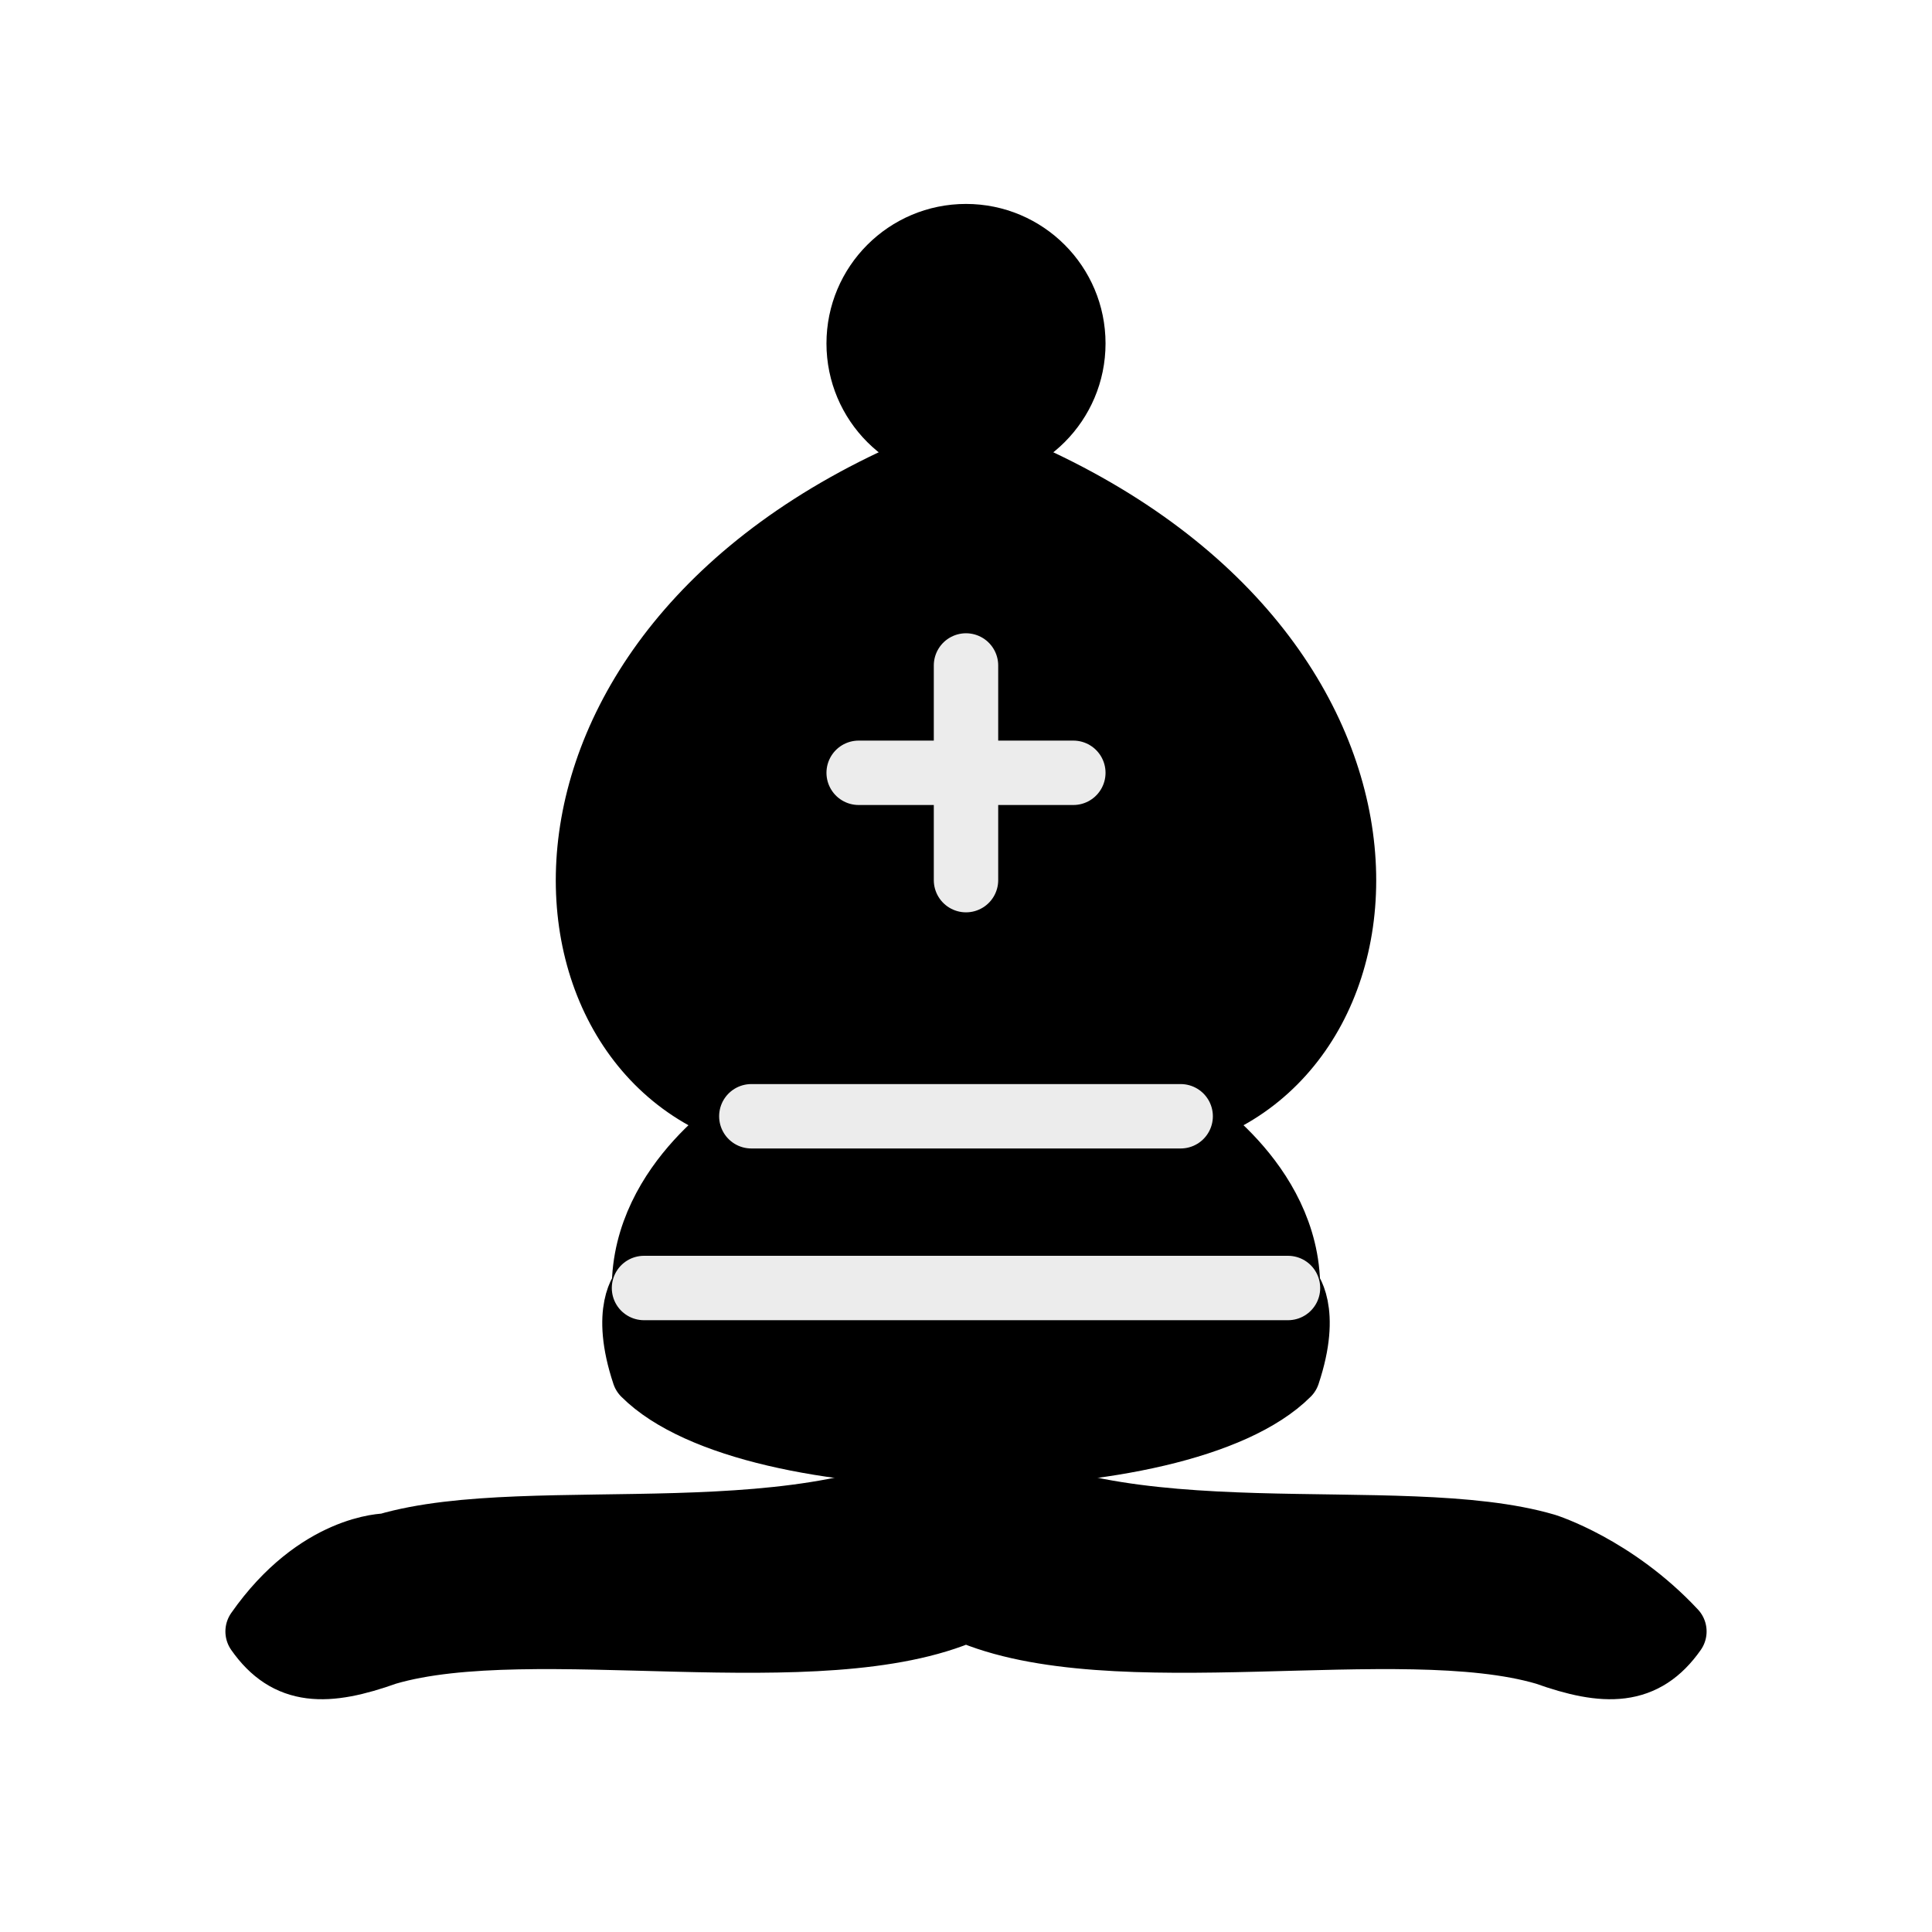
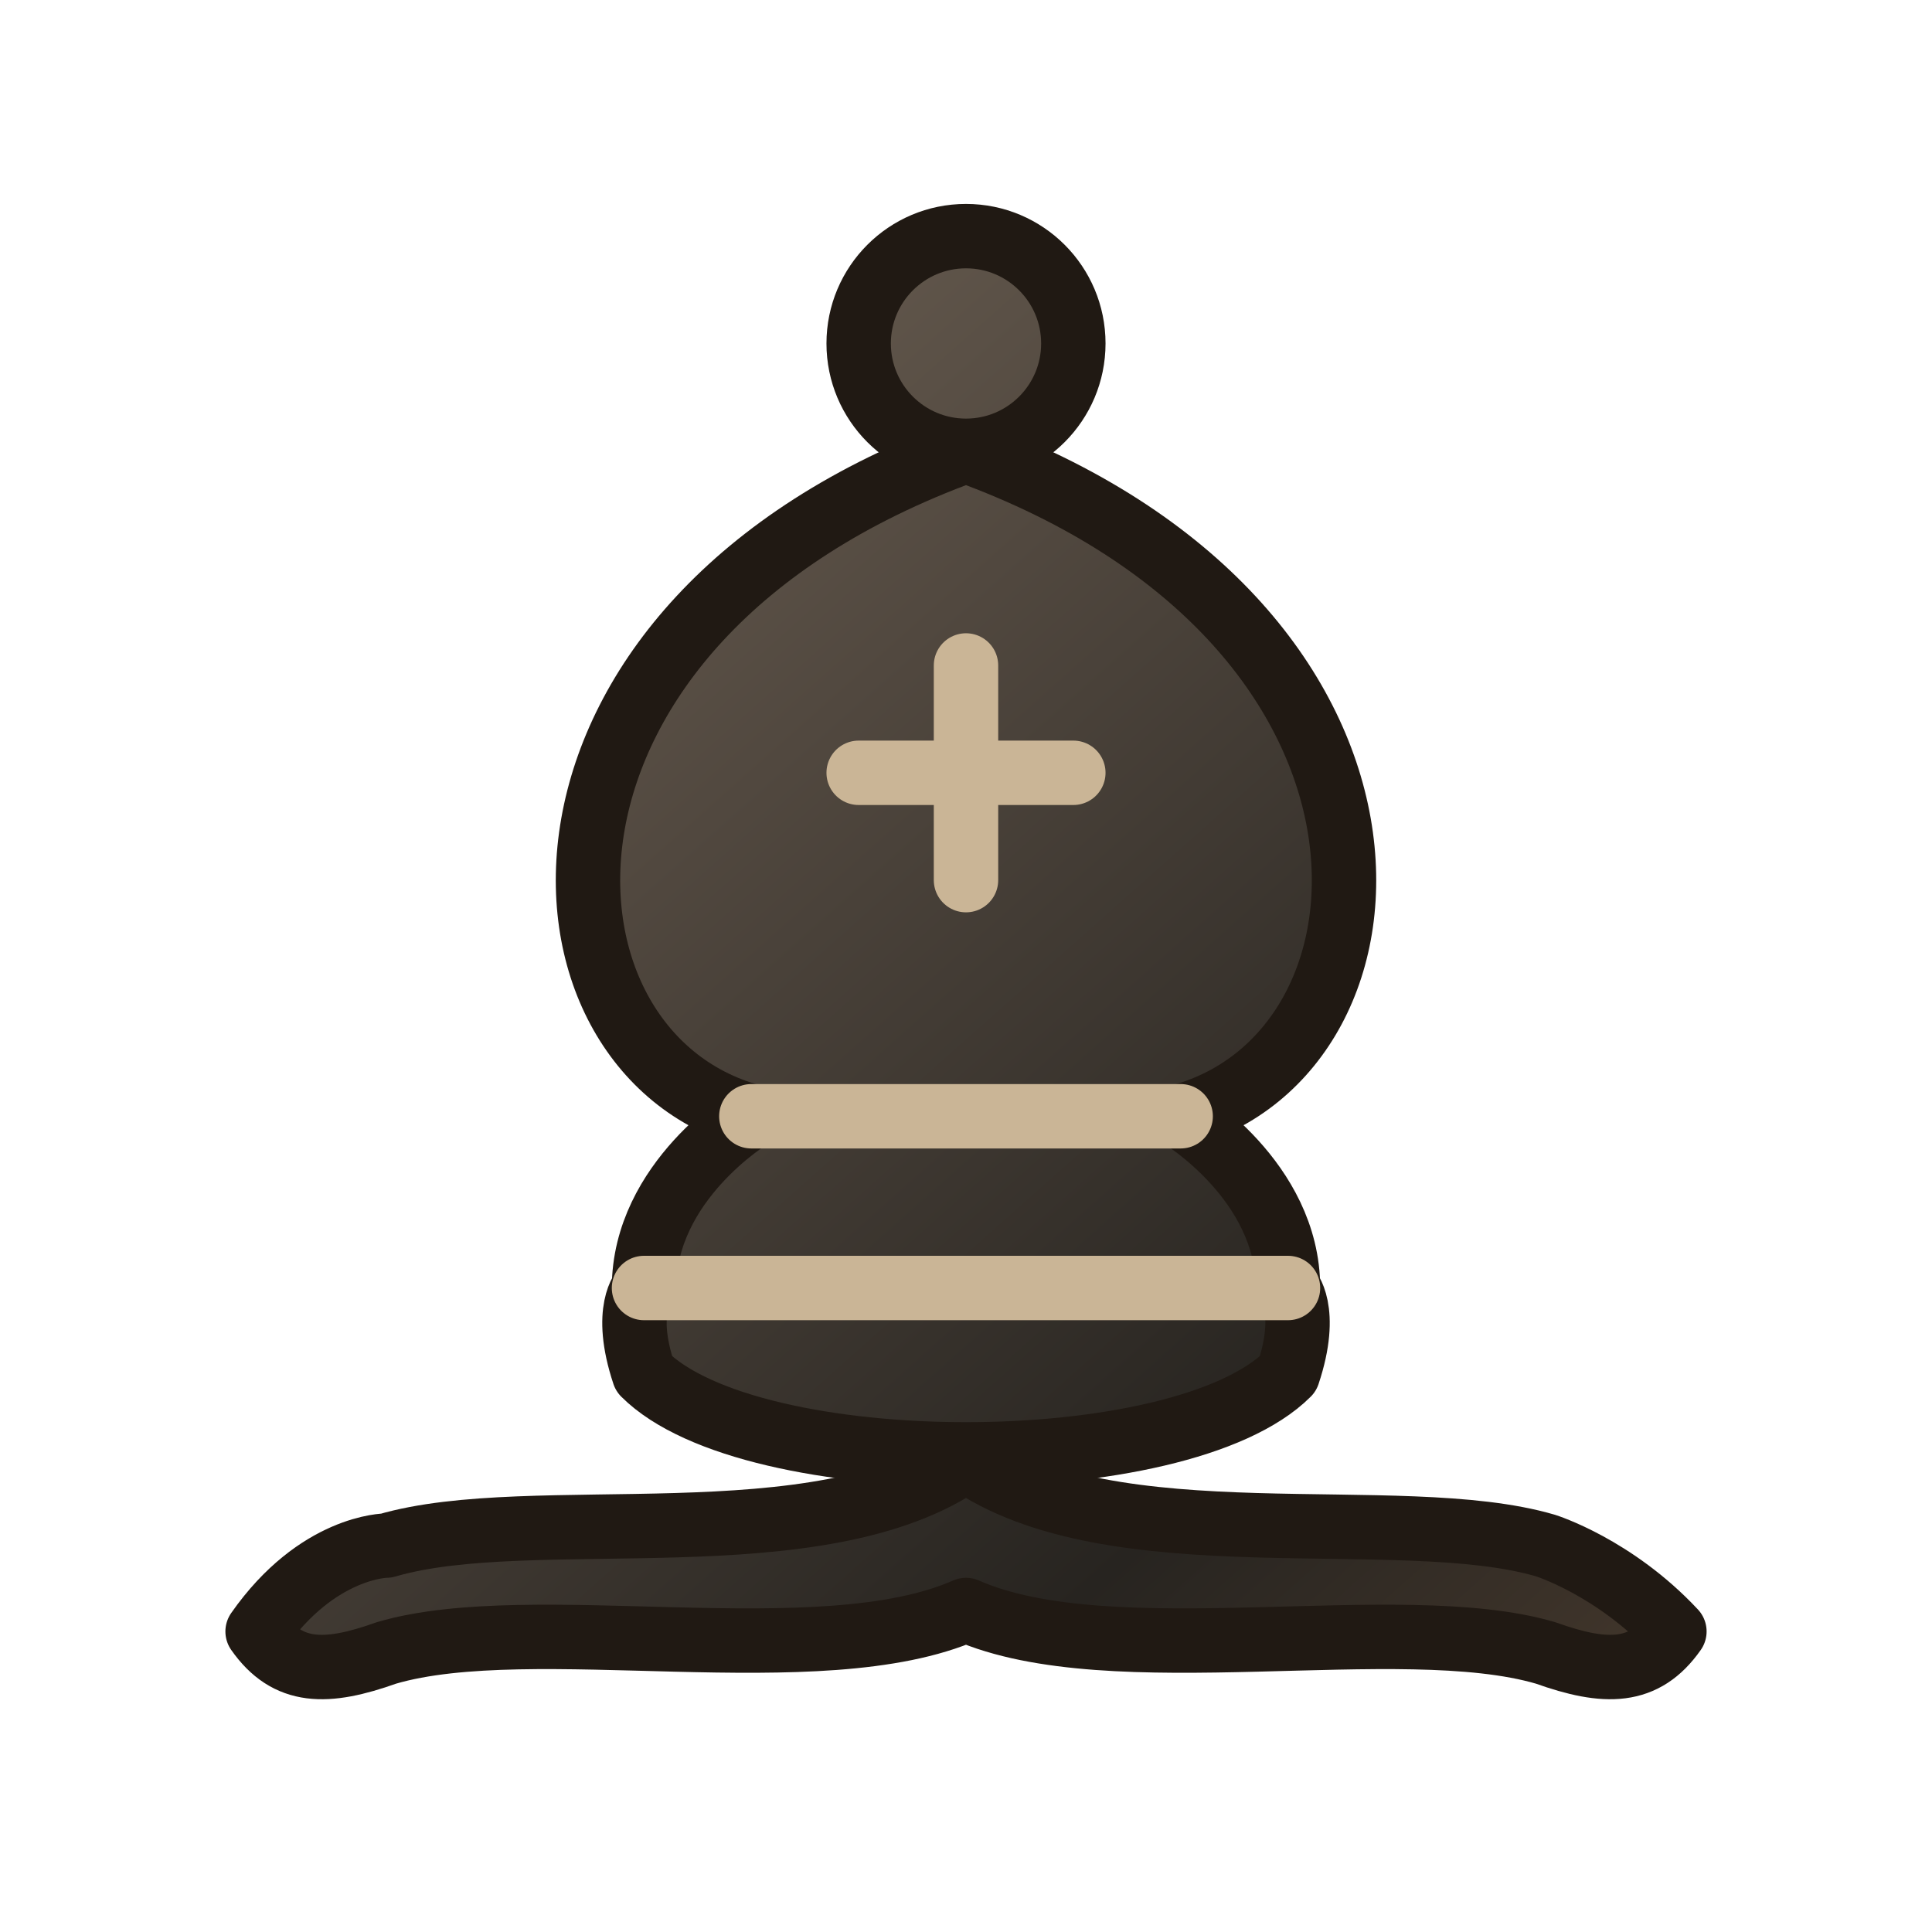
<svg xmlns="http://www.w3.org/2000/svg" style="color-scheme:light only" width="45" height="45" viewBox="0 0 45 45">
-   <g fill="none" fill-rule="evenodd" stroke="#000" stroke-linecap="round" stroke-linejoin="round" stroke-width="1.5">
-     <g fill="#000" stroke-linecap="butt">
+   <defs>
+     <linearGradient id="piece-finish" gradientUnits="userSpaceOnUse" x1="6" y1="4" x2="38" y2="40">
+       <stop offset="0" stop-color="#786b5d" />
+       <stop offset=".38" stop-color="#51483f" />
+       <stop offset=".78" stop-color="#272420" />
+       <stop offset="1" stop-color="#43372c" />
+     </linearGradient>
+   </defs>
+   <g fill="none" fill-rule="evenodd" stroke="#201913" stroke-linecap="round" stroke-linejoin="round" stroke-width="1.5">
+     <g fill="url(#piece-finish)" stroke-linecap="butt">
      <path d="M9 36c3.4-1 10.1.4 13.5-2 3.4 2.4 10.1 1 13.5 2 0 0 1.6.5 3 2-.7 1-1.6 1-3 .5-3.4-1-10.1.5-13.5-1-3.4 1.5-10.1 0-13.5 1-1.4.5-2.3.5-3-.5 1.4-2 3-2 3-2z" />
      <path d="M15 32c2.5 2.5 12.5 2.5 15 0 .5-1.5 0-2 0-2 0-2.5-2.5-4-2.5-4 5.5-1.5 6-11.5-5-15.5-11 4-10.5 14-5 15.5 0 0-2.5 1.5-2.5 4 0 0-.5.5 0 2z" />
      <path d="M25 8a2.5 2.5 0 1 1-5 0 2.5 2.5 0 1 1 5 0z" />
    </g>
-     <path stroke="#ececec" stroke-linejoin="miter" d="M17.5 26h10M15 30h15m-7.5-14.5v5M20 18h5" />
+     <path stroke="#cab596" stroke-linejoin="miter" d="M17.5 26h10M15 30h15m-7.5-14.5v5M20 18h5" />
  </g>
</svg>
